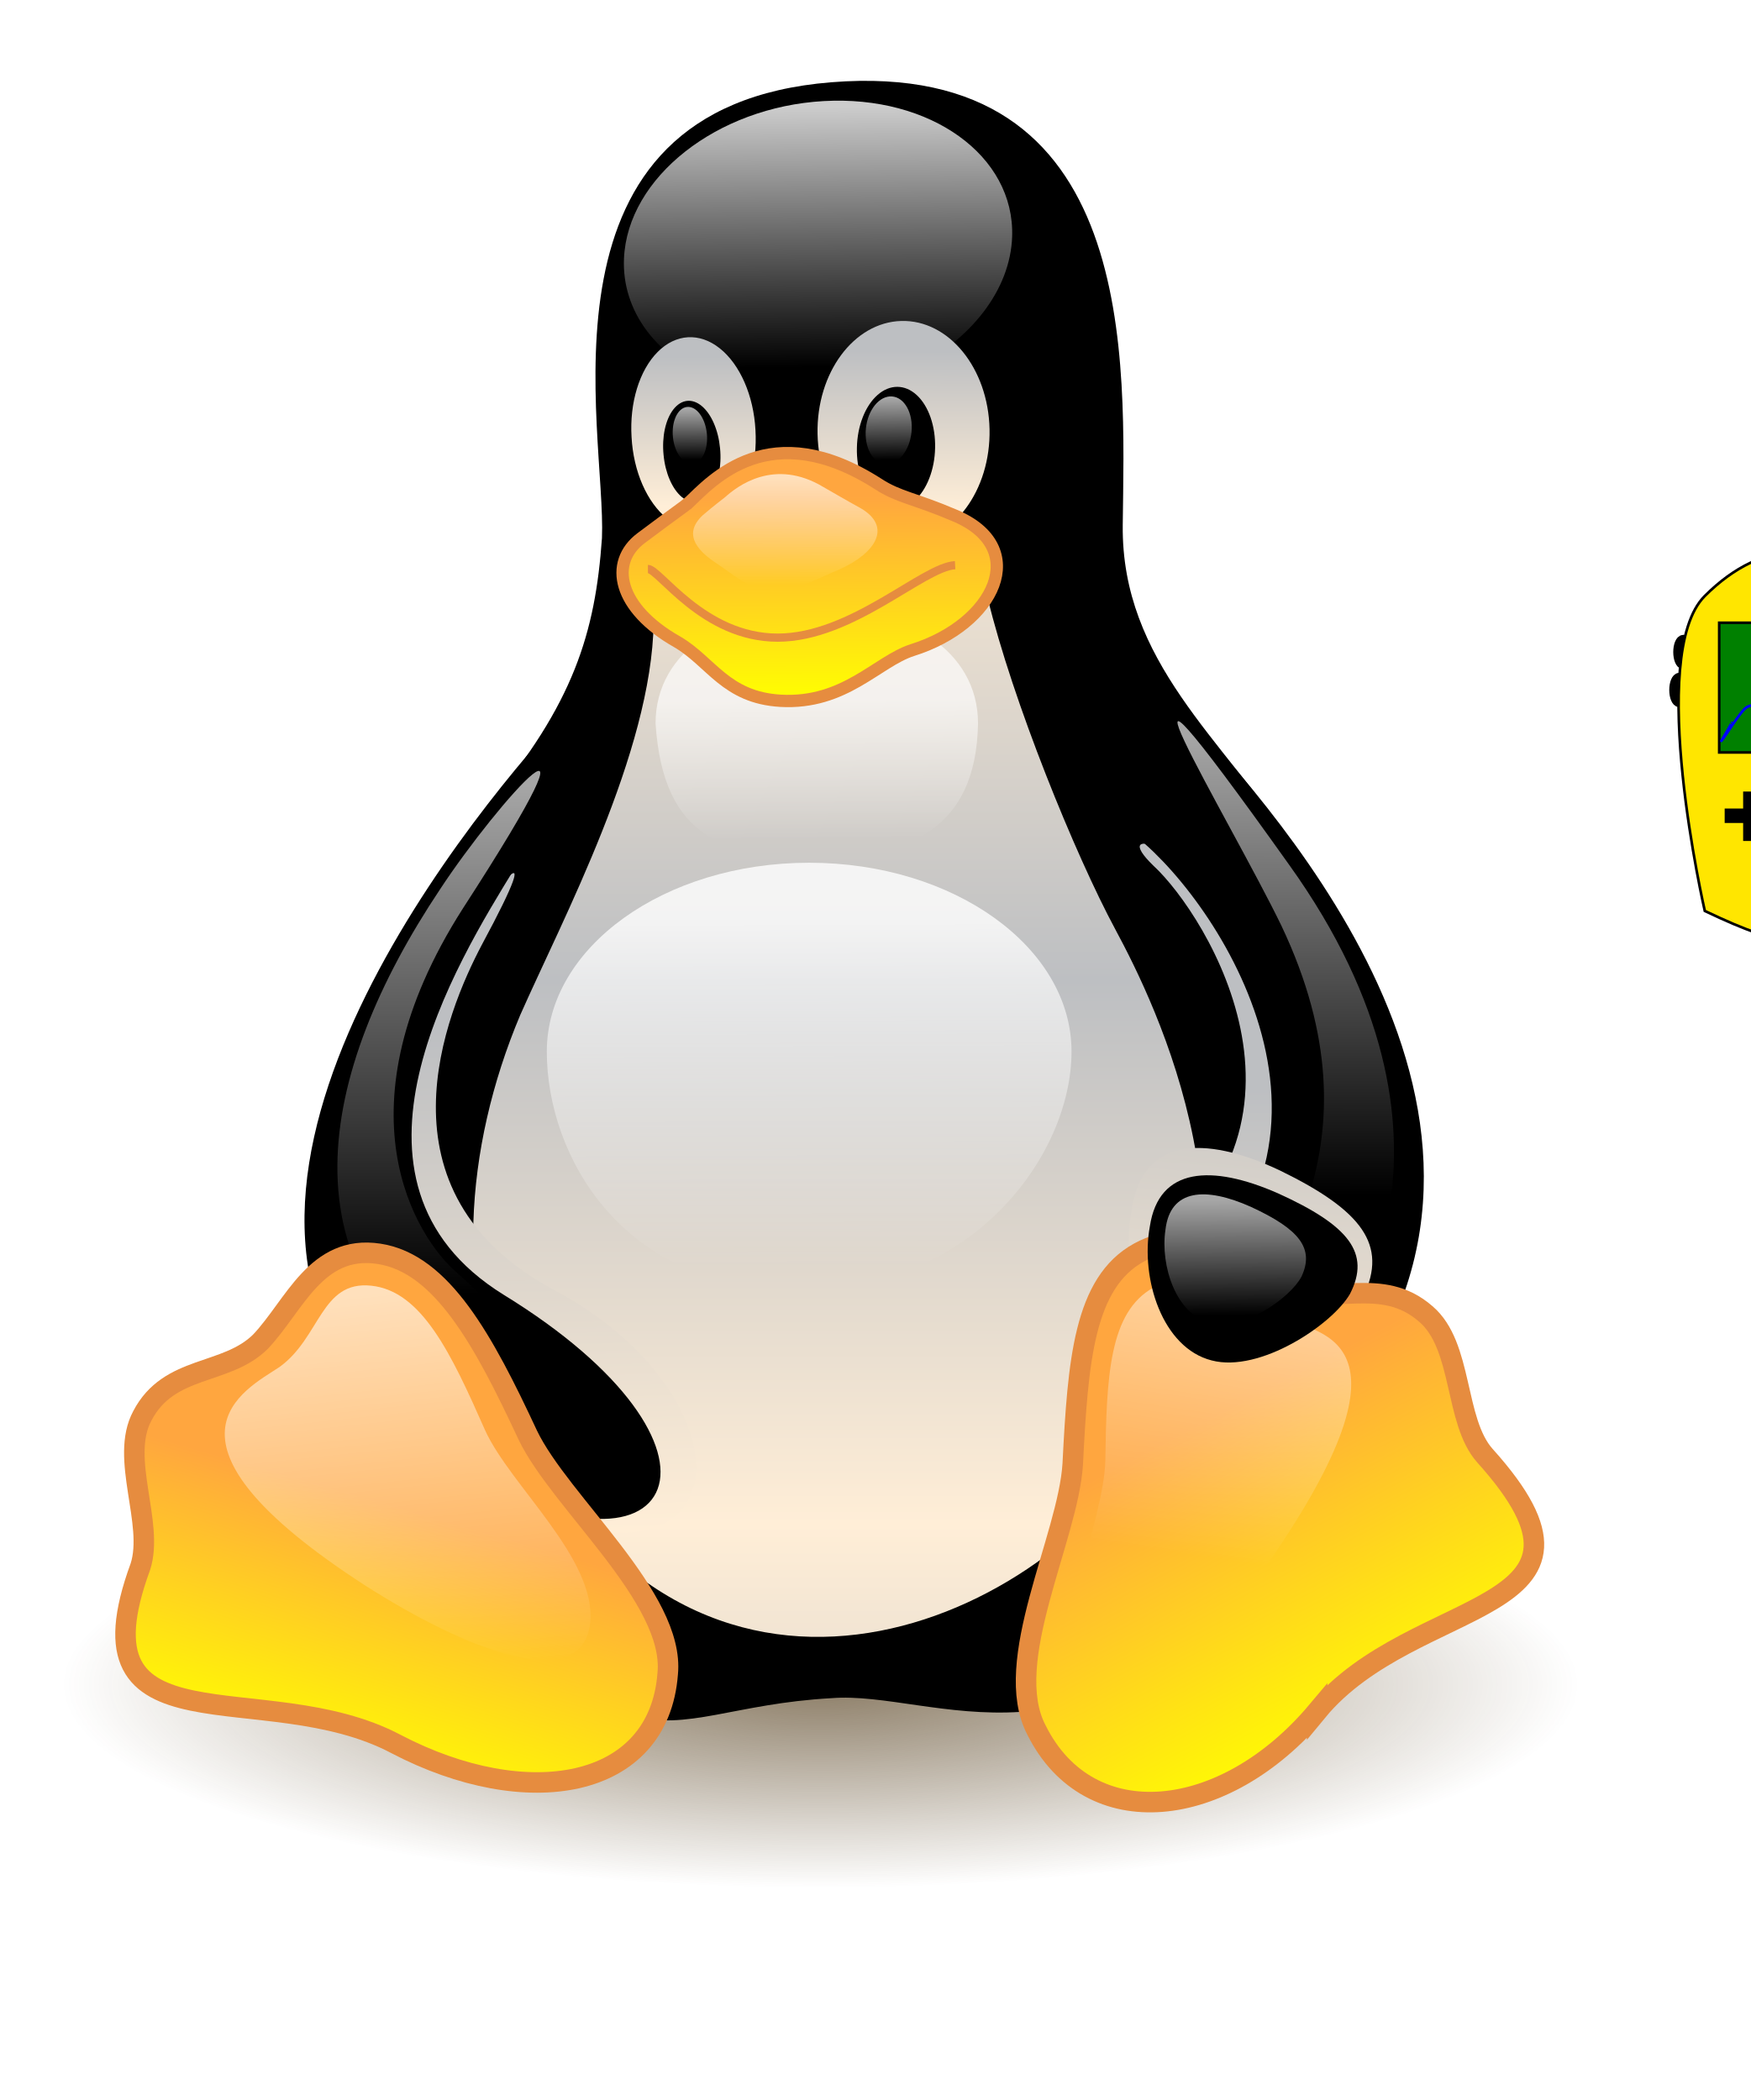
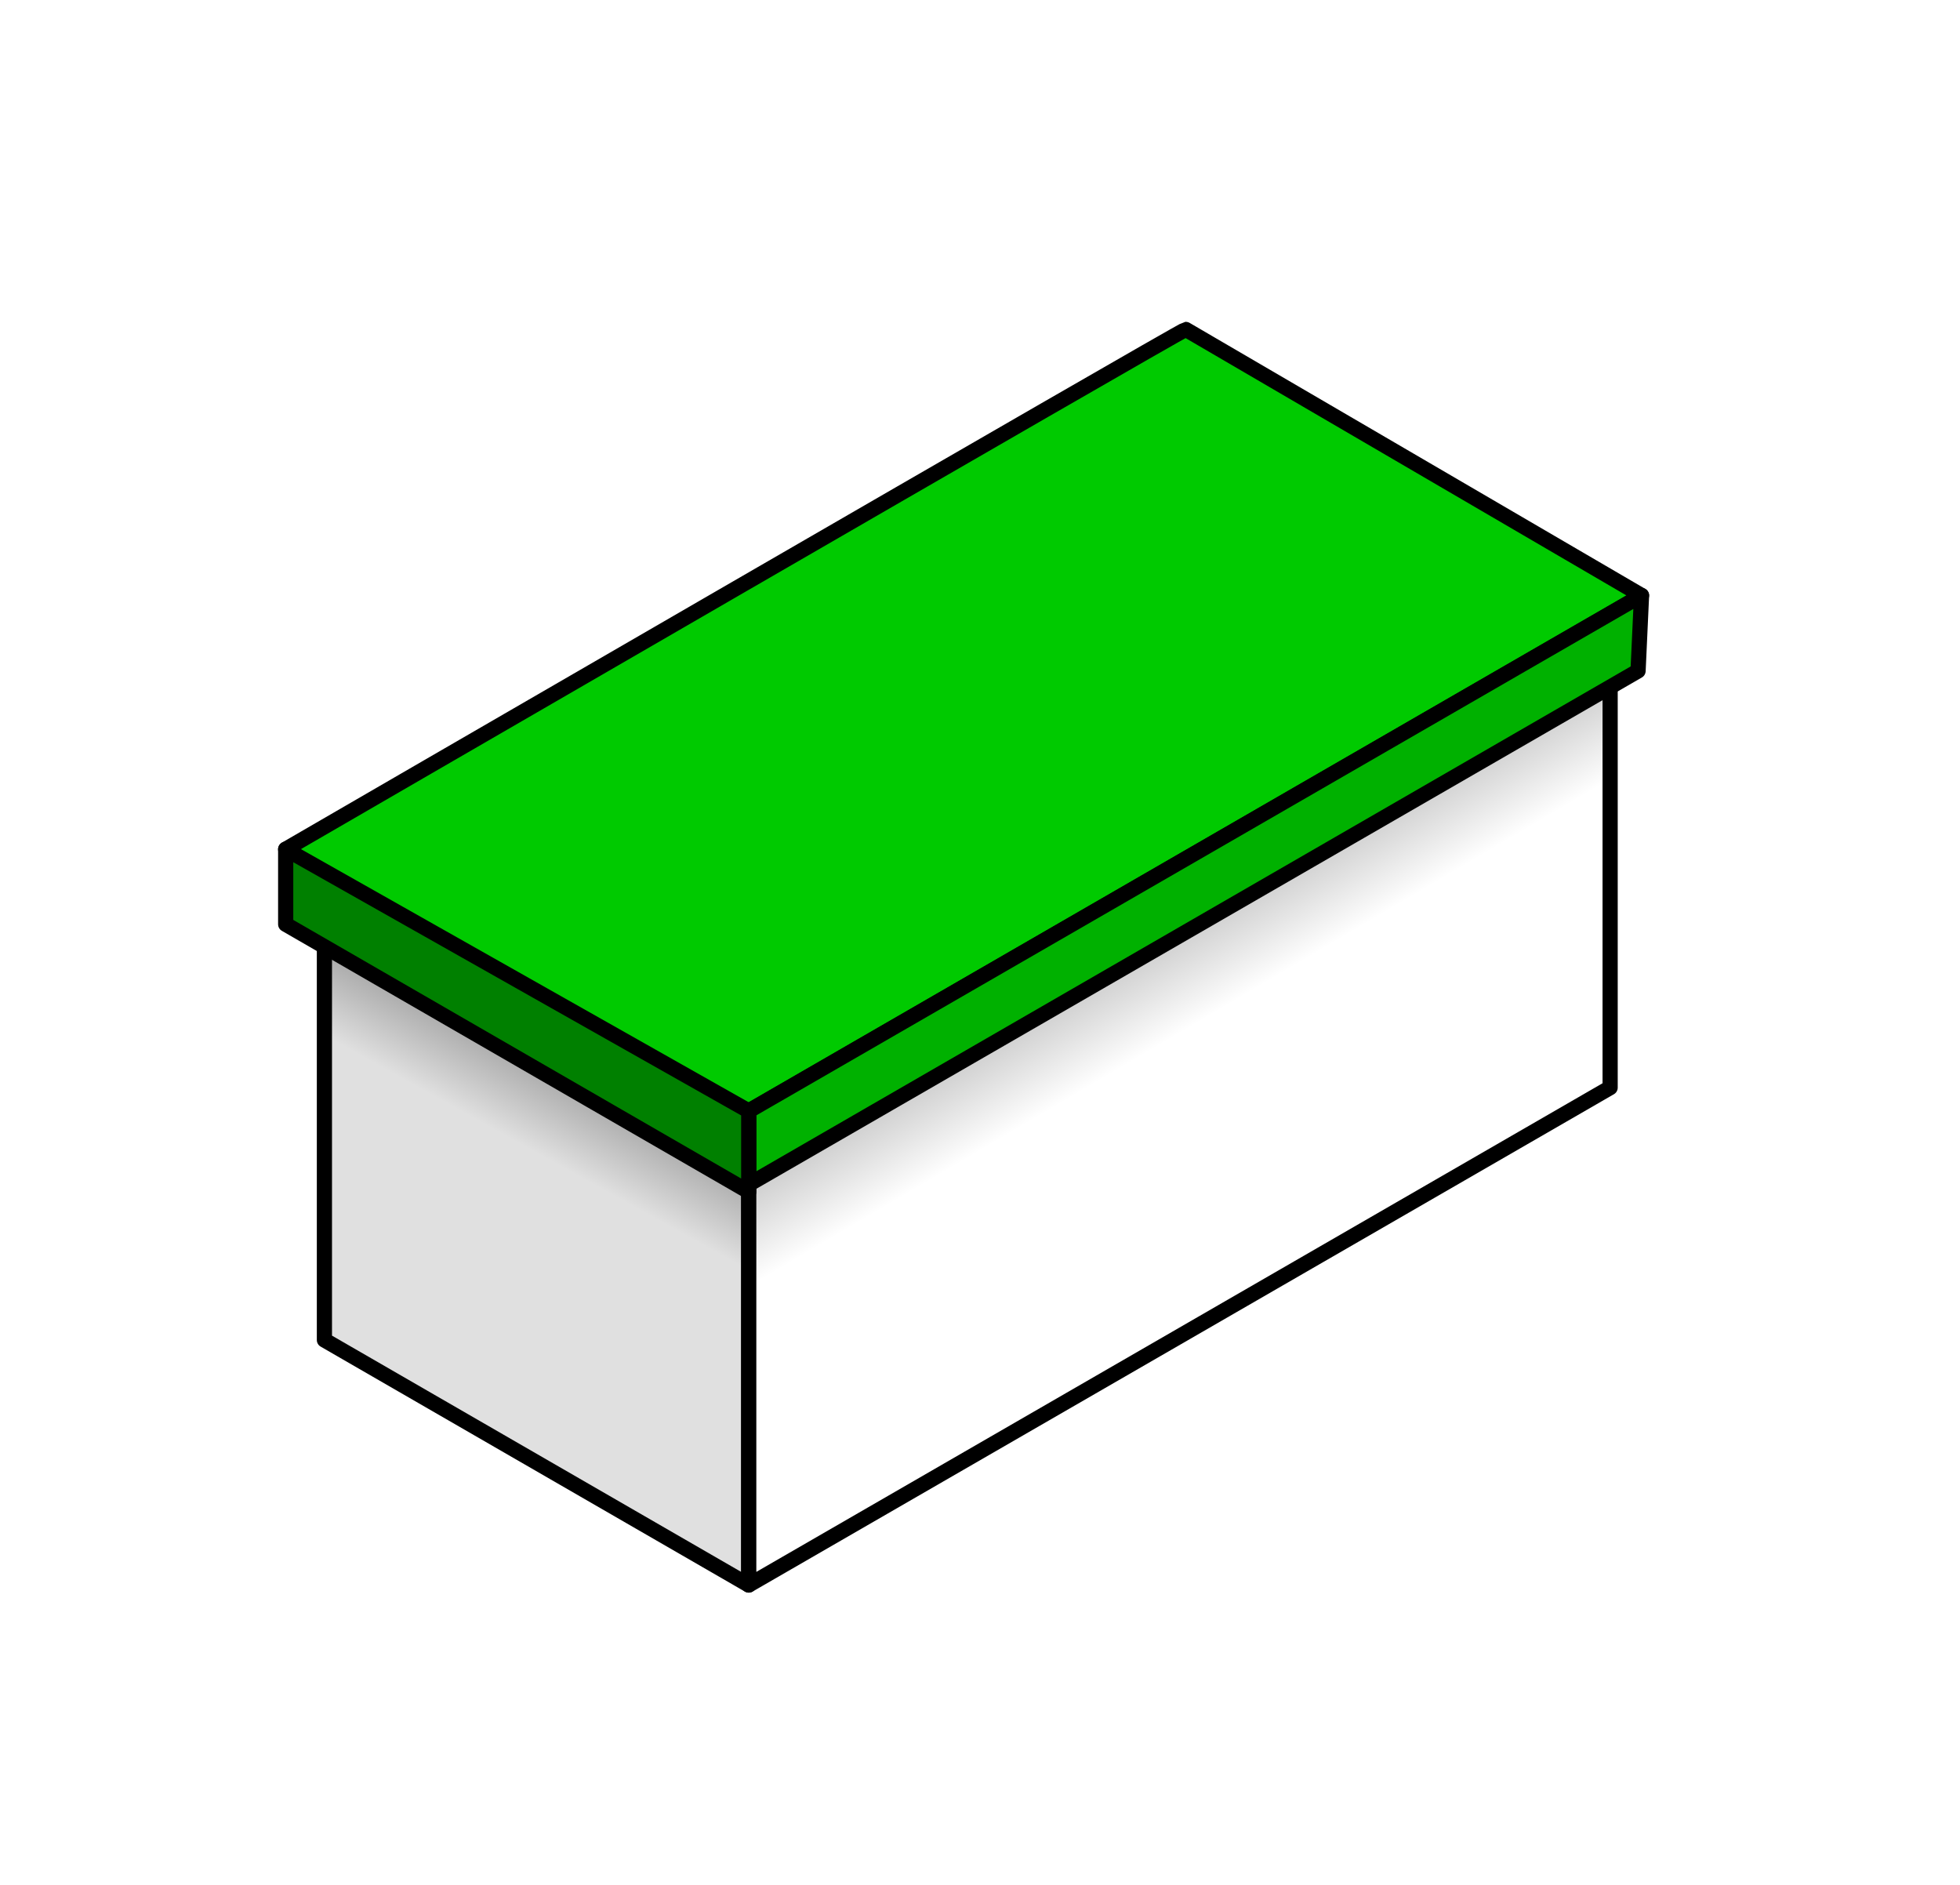
- <svg xmlns="http://www.w3.org/2000/svg" xmlns:xlink="http://www.w3.org/1999/xlink" width="500pt" height="600pt" id="svg2" version="1.1">
+ <svg xmlns="http://www.w3.org/2000/svg" xmlns:xlink="http://www.w3.org/1999/xlink" width="516.5" height="496.5" id="svg2" version="1.1">
  <defs id="defs4">
-     <linearGradient id="linearGradient172">
-       <stop style="stop-color:#3f2600;stop-opacity:0.6;" offset="0" id="stop173" />
-       <stop style="stop-color:#3f2600;stop-opacity:0;" offset="1" id="stop174" />
+     <linearGradient id="linearGradient3744">
+       <stop id="stop3746" offset="0" style="stop-color:#000000;stop-opacity:1;" />
+       <stop id="stop3748" offset="1" style="stop-color:#e0e0e0;stop-opacity:1" />
    </linearGradient>
-     <linearGradient id="linearGradient167">
-       <stop style="stop-color:#ffffff;stop-opacity:0.65;" offset="0" id="stop168" />
-       <stop style="stop-color:#ffffff;stop-opacity:0;" offset="1" id="stop169" />
+     <linearGradient id="linearGradient3680">
+       <stop style="stop-color:#000000;stop-opacity:1;" offset="0" id="stop3682" />
+       <stop style="stop-color:#ffffff;stop-opacity:1;" offset="1" id="stop3684" />
    </linearGradient>
-     <linearGradient id="linearGradient162">
-       <stop style="stop-color:#ffa63f;stop-opacity:1;" offset="0" id="stop163" />
-       <stop style="stop-color:#ffff00;stop-opacity:1;" offset="1" id="stop164" />
-     </linearGradient>
-     <linearGradient id="linearGradient153">
-       <stop style="stop-color:#ffeed7;stop-opacity:1;" offset="0" id="stop154" />
-       <stop style="stop-color:#bdbfc2;stop-opacity:1;" offset="1" id="stop155" />
-     </linearGradient>
-     <linearGradient id="linearGradient138">
-       <stop style="stop-color:#ffffff;stop-opacity:0.8;" offset="0" id="stop139" />
-       <stop style="stop-color:#ffffff;stop-opacity:0;" offset="1" id="stop140" />
-     </linearGradient>
-     <linearGradient xlink:href="#linearGradient138" id="linearGradient141" x1="0.474" y1="0.02" x2="0.418" y2="0.901" gradientUnits="objectBoundingBox" />
-     <linearGradient xlink:href="#linearGradient167" id="linearGradient142" x1="0.559" y1="0.031" x2="0.554" y2="0.945" gradientUnits="objectBoundingBox" />
-     <linearGradient xlink:href="#linearGradient167" id="linearGradient143" x1="0.466" y1="0.029" x2="0.414" y2="0.934" gradientUnits="objectBoundingBox" />
-     <linearGradient xlink:href="#linearGradient167" id="linearGradient144" x1="0.703" y1="0.059" x2="0.646" y2="0.941" gradientUnits="objectBoundingBox" />
-     <linearGradient xlink:href="#linearGradient167" id="linearGradient145" x1="0.467" y1="-0.036" x2="0.867" y2="0.759" gradientUnits="objectBoundingBox" />
-     <linearGradient xlink:href="#linearGradient167" id="linearGradient146" x1="0.572" y1="0.023" x2="0.571" y2="0.719" gradientUnits="objectBoundingBox" />
-     <linearGradient xlink:href="#linearGradient167" id="linearGradient147" x1="0.5" y1="0.023" x2="0.5" y2="0.812" gradientUnits="objectBoundingBox" />
-     <linearGradient xlink:href="#linearGradient167" id="linearGradient148" x1="0.508" y1="0.374" x2="0.516" y2="0.928" gradientUnits="objectBoundingBox" />
-     <linearGradient xlink:href="#linearGradient138" id="linearGradient149" x1="0.5" y1="0.132" x2="0.504" y2="0.946" gradientUnits="objectBoundingBox" />
-     <linearGradient xlink:href="#linearGradient167" id="linearGradient150" x1="-0.305" y1="0.099" x2="0.156" y2="0.942" gradientUnits="objectBoundingBox" gradientTransform="matrix(-0.928523,0.283938,0.435332,0.943857,-1.91327e-7,5.49908e-8)" />
-     <linearGradient xlink:href="#linearGradient167" id="linearGradient151" x1="0.434" y1="0.022" x2="0.487" y2="1.026" gradientUnits="objectBoundingBox" />
-     <linearGradient xlink:href="#linearGradient153" id="linearGradient152" x1="0.5" y1="0.898" x2="0.5" y2="0.406" gradientUnits="objectBoundingBox" spreadMethod="reflect" />
-     <linearGradient xlink:href="#linearGradient153" id="linearGradient156" x1="0.436" y1="0.989" x2="0.454" y2="0.231" gradientUnits="objectBoundingBox" />
-     <linearGradient xlink:href="#linearGradient153" id="linearGradient157" x1="0.492" y1="1.153" x2="0.495" y2="0.413" gradientUnits="objectBoundingBox" />
-     <linearGradient xlink:href="#linearGradient153" id="linearGradient158" x1="0.517" y1="0.854" x2="0.498" y2="0.136" gradientUnits="objectBoundingBox" />
-     <linearGradient xlink:href="#linearGradient153" id="linearGradient159" x1="0.462" y1="0.879" x2="0.492" y2="0.096" gradientUnits="objectBoundingBox" />
-     <linearGradient xlink:href="#linearGradient162" id="linearGradient161" x1="0.501" y1="0.349" x2="0.412" y2="0.986" gradientUnits="objectBoundingBox" />
-     <linearGradient xlink:href="#linearGradient162" id="linearGradient165" x1="0.604" y1="0.51" x2="0.464" y2="0.984" gradientUnits="objectBoundingBox" />
-     <linearGradient xlink:href="#linearGradient162" id="linearGradient166" x1="0.5" y1="0.192" x2="0.508" y2="0.97" gradientUnits="objectBoundingBox" />
-     <radialGradient xlink:href="#linearGradient172" id="radialGradient171" cx="0.5" cy="0.5" fx="0.5" fy="0.5" r="0.5" gradientUnits="objectBoundingBox" />
-     <radialGradient xlink:href="#linearGradient172" id="radialGradient176" />
-     <linearGradient xlink:href="#linearGradient153" id="linearGradient178" x1="0.94" y1="1.293" x2="0.195" y2="-0.675" gradientUnits="objectBoundingBox" />
-     <radialGradient xlink:href="#linearGradient172" id="radialGradient1399" gradientTransform="scale(1.045233,0.956725)" cx="446.778" cy="1219.412" fx="446.778" fy="1219.412" r="195.072" gradientUnits="userSpaceOnUse" />
-     <linearGradient xlink:href="#linearGradient153" id="linearGradient1401" gradientUnits="userSpaceOnUse" x1="400.578" y1="369.53" x2="400.844" y2="304.079" gradientTransform="scale(0.575262,1.738339)" />
-     <linearGradient xlink:href="#linearGradient138" id="linearGradient1403" gradientUnits="userSpaceOnUse" x1="303.018" y1="237.932" x2="297.086" y2="330.096" gradientTransform="scale(1.116071,0.896001)" />
-     <linearGradient xlink:href="#linearGradient153" id="linearGradient1405" gradientUnits="userSpaceOnUse" gradientTransform="scale(0.816497,1.224744)" x1="378.938" y1="278.602" x2="380.273" y2="243.916" />
-     <linearGradient xlink:href="#linearGradient153" id="linearGradient1407" gradientUnits="userSpaceOnUse" x1="381.387" y1="277.495" x2="380.552" y2="245.683" gradientTransform="scale(0.816497,1.224744)" />
-     <linearGradient xlink:href="#linearGradient167" id="linearGradient1409" gradientUnits="userSpaceOnUse" gradientTransform="scale(0.816497,1.224744)" x1="379.096" y1="240.927" x2="376.796" y2="281.016" />
-     <linearGradient xlink:href="#linearGradient167" id="linearGradient1411" gradientUnits="userSpaceOnUse" x1="389.635" y1="242.282" x2="387.069" y2="281.325" gradientTransform="scale(0.816497,1.224744)" />
-     <linearGradient xlink:href="#linearGradient153" id="linearGradient1413" gradientUnits="userSpaceOnUse" spreadMethod="reflect" x1="437.579" y1="528.872" x2="437.579" y2="394.104" gradientTransform="scale(0.812855,1.230232)" />
-     <linearGradient xlink:href="#linearGradient153" id="linearGradient1415" gradientUnits="userSpaceOnUse" x1="375.173" y1="419.785" x2="377.485" y2="324.038" gradientTransform="scale(0.649784,1.538974)" />
-     <linearGradient xlink:href="#linearGradient138" id="linearGradient1417" gradientUnits="userSpaceOnUse" x1="320.751" y1="498.178" x2="321.322" y2="614.504" gradientTransform="scale(1.074798,0.930408)" />
-     <linearGradient xlink:href="#linearGradient167" id="linearGradient1419" gradientUnits="userSpaceOnUse" x1="322.483" y1="435.268" x2="323.251" y2="488.483" gradientTransform="scale(1.077001,0.928504)" />
-     <linearGradient xlink:href="#linearGradient167" id="linearGradient1421" gradientUnits="userSpaceOnUse" x1="411.221" y1="242.944" x2="411.221" y2="331.449" gradientTransform="scale(0.571707,1.749147)" />
-     <linearGradient xlink:href="#linearGradient167" id="linearGradient1423" gradientUnits="userSpaceOnUse" x1="867.345" y1="234.739" x2="867.335" y2="314.839" gradientTransform="scale(0.572667,1.746214)" />
-     <linearGradient xlink:href="#linearGradient162" id="linearGradient1425" gradientUnits="userSpaceOnUse" x1="236.254" y1="657.111" x2="212.51" y2="737.412" gradientTransform="scale(1.011514,0.988617)" />
-     <linearGradient xlink:href="#linearGradient153" id="linearGradient1427" gradientUnits="userSpaceOnUse" x1="381.566" y1="655.731" x2="279.643" y2="386.666" gradientTransform="scale(1.065499,0.938527)" />
-     <linearGradient xlink:href="#linearGradient162" id="linearGradient1429" gradientUnits="userSpaceOnUse" x1="218.117" y1="630.305" x2="203.127" y2="737.854" gradientTransform="scale(1.009851,0.990245)" />
-     <linearGradient xlink:href="#linearGradient167" id="linearGradient1431" gradientUnits="userSpaceOnUse" gradientTransform="scale(1.007724,0.992335)" x1="117.89" y1="587.236" x2="182.245" y2="704.731" />
-     <linearGradient xlink:href="#linearGradient167" id="linearGradient1433" gradientUnits="userSpaceOnUse" x1="223.101" y1="570.418" x2="230.535" y2="710.977" gradientTransform="scale(0.999504,1.000496)" />
-     <linearGradient xlink:href="#linearGradient167" id="linearGradient1435" gradientUnits="userSpaceOnUse" x1="316.94" y1="474.018" x2="371.609" y2="582.635" gradientTransform="scale(1.065499,0.938527)" />
-     <linearGradient xlink:href="#linearGradient162" id="linearGradient1437" gradientUnits="userSpaceOnUse" x1="284.687" y1="410.463" x2="285.459" y2="485.699" gradientTransform="scale(1.218684,0.820557)" />
-     <linearGradient xlink:href="#linearGradient167" id="linearGradient1439" gradientUnits="userSpaceOnUse" x1="288.824" y1="398.854" x2="288.376" y2="482.559" gradientTransform="scale(1.221941,0.81837)" />
-     <linearGradient xlink:href="#linearGradient167" id="linearGradient2904" gradientUnits="userSpaceOnUse" gradientTransform="matrix(0.7672384,0,0,0.4874752,81.6136,-12.43538)" x1="288.824" y1="398.854" x2="288.376" y2="482.559" />
-     <linearGradient xlink:href="#linearGradient162" id="linearGradient2908" gradientUnits="userSpaceOnUse" gradientTransform="matrix(1.523355,0,0,1.025696,-125.2984,-231.7577)" x1="284.687" y1="410.463" x2="285.459" y2="485.699" />
-     <linearGradient xlink:href="#linearGradient167" id="linearGradient2911" gradientUnits="userSpaceOnUse" gradientTransform="matrix(0.3742363,0.1592527,-0.1209348,0.3223549,413.7696,254.0383)" x1="316.94" y1="474.018" x2="371.609" y2="582.635" />
-     <linearGradient xlink:href="#linearGradient167" id="linearGradient2915" gradientUnits="userSpaceOnUse" gradientTransform="matrix(1.003812,-0.05226007,-0.01740863,1.046269,-66.5614,-92.71798)" x1="223.101" y1="570.418" x2="230.535" y2="710.977" />
-     <linearGradient xlink:href="#linearGradient167" id="linearGradient2918" gradientUnits="userSpaceOnUse" gradientTransform="matrix(-0.9523959,0.3464001,0.4208255,0.9487298,403.5756,-128.5947)" x1="117.89" y1="587.236" x2="182.245" y2="704.731" />
-     <linearGradient xlink:href="#linearGradient162" id="linearGradient2921" gradientUnits="userSpaceOnUse" gradientTransform="matrix(-1.180011,0.4273134,0.4706466,1.153418,417.5906,-278.0737)" x1="218.117" y1="630.305" x2="203.127" y2="737.854" />
-     <linearGradient xlink:href="#linearGradient153" id="linearGradient2924" gradientUnits="userSpaceOnUse" gradientTransform="matrix(0.6373879,0.286176,-0.2248927,0.5792711,389.8156,76.21132)" x1="381.566" y1="655.731" x2="279.643" y2="386.666" />
-     <linearGradient xlink:href="#linearGradient162" id="linearGradient2927" gradientUnits="userSpaceOnUse" gradientTransform="matrix(1.264393,0,0,1.235771,-125.2984,-231.7577)" x1="236.254" y1="657.111" x2="212.51" y2="737.412" />
-     <linearGradient xlink:href="#linearGradient167" id="linearGradient2930" gradientUnits="userSpaceOnUse" gradientTransform="matrix(0.7158338,0,0,2.182768,-125.2984,-231.7577)" x1="867.345" y1="234.739" x2="867.335" y2="314.839" />
-     <linearGradient xlink:href="#linearGradient167" id="linearGradient2933" gradientUnits="userSpaceOnUse" gradientTransform="matrix(0.7146337,0,0,2.186434,-125.2984,-231.7577)" x1="411.221" y1="242.944" x2="411.221" y2="331.449" />
-     <linearGradient xlink:href="#linearGradient167" id="linearGradient2936" gradientUnits="userSpaceOnUse" gradientTransform="matrix(1.278185,0,0,0.9907881,-100.1294,-164.3307)" x1="322.483" y1="435.268" x2="323.251" y2="488.483" />
-     <linearGradient xlink:href="#linearGradient138" id="linearGradient2939" gradientUnits="userSpaceOnUse" gradientTransform="matrix(1.399484,0,0,1.139982,-140.7104,-217.8097)" x1="320.751" y1="498.178" x2="321.322" y2="614.504" />
-     <linearGradient xlink:href="#linearGradient153" id="linearGradient2943" gradientUnits="userSpaceOnUse" gradientTransform="matrix(0.9027839,-0.07217411,0.1573001,2.00396,-202.3394,-230.1907)" x1="375.173" y1="419.785" x2="377.485" y2="324.038" />
-     <linearGradient xlink:href="#linearGradient153" id="linearGradient2946" gradientUnits="userSpaceOnUse" gradientTransform="matrix(1.016069,0,0,1.53779,-125.2984,-232.4827)" spreadMethod="reflect" x1="437.579" y1="528.872" x2="437.579" y2="394.104" />
-     <linearGradient xlink:href="#linearGradient167" id="linearGradient2949" gradientUnits="userSpaceOnUse" gradientTransform="matrix(0.2914159,-0.03333031,0.05061034,0.4881144,138.5816,50.73832)" x1="389.635" y1="242.282" x2="387.069" y2="281.325" />
-     <linearGradient xlink:href="#linearGradient167" id="linearGradient2952" gradientUnits="userSpaceOnUse" gradientTransform="matrix(-0.3921823,-0.02976458,-0.05731006,0.5824956,502.7436,22.75972)" x1="379.096" y1="240.927" x2="376.796" y2="281.016" />
-     <linearGradient xlink:href="#linearGradient153" id="linearGradient2957" gradientUnits="userSpaceOnUse" gradientTransform="matrix(-1.478529,0.04042534,0.03886407,1.902432,896.7076,-349.0297)" x1="381.387" y1="277.495" x2="380.552" y2="245.683" />
-     <linearGradient xlink:href="#linearGradient153" id="linearGradient2960" gradientUnits="userSpaceOnUse" gradientTransform="matrix(1.065079,-0.06167214,0.0944585,1.644305,-165.9954,-241.8697)" x1="378.938" y1="278.602" x2="380.273" y2="243.916" />
-     <linearGradient xlink:href="#linearGradient138" id="linearGradient2963" gradientUnits="userSpaceOnUse" gradientTransform="matrix(1.413236,-0.0796503,-0.04119768,1.071384,-108.6094,-190.0137)" x1="303.018" y1="237.932" x2="297.086" y2="330.096" />
-     <linearGradient xlink:href="#linearGradient153" id="linearGradient2967" gradientUnits="userSpaceOnUse" gradientTransform="matrix(-0.9649387,-0.01291555,-0.03671998,2.556923,862.8276,-357.2697)" x1="400.578" y1="369.53" x2="400.844" y2="304.079" />
-     <radialGradient xlink:href="#linearGradient172" id="radialGradient2971" gradientUnits="userSpaceOnUse" gradientTransform="matrix(1.481827,0,0,0.3967969,-349.5468,157.9413)" cx="446.778" cy="1219.412" fx="446.778" fy="1219.412" r="195.072" />
+     <linearGradient xlink:href="#linearGradient3680" id="linearGradient3686" x1="419.371" y1="230.072" x2="479.629" y2="332.373" gradientUnits="userSpaceOnUse" />
+     <linearGradient xlink:href="#linearGradient3744" id="linearGradient3696" x1="343.463" y1="313.296" x2="303.546" y2="385.421" gradientUnits="userSpaceOnUse" />
  </defs>
-   <path style="fill:url(#radialGradient2971);stroke:none" id="path175" d="m 601.563,641.8 a 289.063,77.404 0 1 1 -578.125,0 289.063,77.404 0 1 1 578.125,0 z" />
-   <path style="fill:#000000;stroke:none" d="m 154.235,558.542 c -27.985,-40.279 -33.443,-171.23 31.859,-251.787 32.358,-38.648 40.612,-65.581 43.164,-101.741 1.736,-41.224 -29.156,-164.303 87.354,-173.68 118.007,-9.415 111.67,107.075 110.991,168.719 -0.564,52.05 38.218,81.551 64.745,122.119 49.099,74.537 44.946,202.875 -9.249,272.34 -68.646,86.96 -127.441,49.248 -166.488,52.413 -73.116,4.003 -75.534,42.989 -162.376,-88.381 z" id="path106" />
-   <path style="fill:url(#linearGradient2967);stroke:none" d="m 439.286,329.788 c 20.266,18.655 73.01,102.624 -10.393,154.865 -29.401,18.192 26.214,87.879 52.918,54.124 47.125,-60.597 17.072,-157.101 -11.197,-191.68 -19.197,-24.512 -48.551,-34.01 -31.328,-17.308 z" id="path113" />
-   <path style="fill:#000000;stroke:#000000;stroke-width:1.563" d="m 433.554,318.337 c 33.408,26.996 94.238,122.038 5.516,183.772 -29.139,19.248 25.823,79.94 56.684,48.895 107.301,-107.911 -2.8,-231.996 -40.701,-274.654 -33.873,-37.098 -63.878,8.765 -21.499,41.987 z" id="path111" />
-   <path style="fill:url(#linearGradient2963);stroke:none" id="path114" d="m 385.479,90.16 a 55.502,74.466 79.822 1 1 -147.831,8.332 55.502,74.466 79.822 0 1 147.831,-8.332 z" />
-   <path style="fill:url(#linearGradient2960);stroke:none" id="path115" d="m 287.72,163.774 a 36.486,23.634 86.731 1 1 -47.188,2.732 36.486,23.634 86.731 1 1 47.188,-2.732 z" />
-   <path style="fill:url(#linearGradient2957);stroke:none" id="path116" d="m 311.37,165.315 a 42.154,32.763 89.434 1 0 65.506,-1.791 42.154,32.763 89.434 1 0 -65.506,1.791 z" />
-   <path style="fill:#000000;stroke:none" id="path117" d="m 326.357,170.577 a 14.885,23.142 2.003 1 0 29.779,0.064 14.885,23.142 2.003 1 0 -29.779,-0.064 z" />
-   <path style="fill:#000000;stroke:none" id="path118" d="m 274.231,170.711 a 19.244,10.826 85.064 1 1 -21.502,2.615 19.244,10.826 85.064 1 1 21.502,-2.615 z" />
-   <path style="fill:url(#linearGradient2952);stroke:none" id="path121" d="m 329.779,163.27 a 8.709,12.969 6.67 1 0 17.376,1.319 8.709,12.969 6.67 1 0 -17.376,-1.319 z" />
-   <path style="fill:url(#linearGradient2949);stroke:none" id="path122" d="m 269.206,165.104 a 10.871,6.497 84.417 1 1 -12.911,1.477 10.871,6.497 84.417 1 1 12.911,-1.477 z" />
-   <path style="fill:url(#linearGradient2946);stroke:none" d="m 198.079,386.799 c 16.045,-36.379 50.142,-100.282 50.869,-149.697 0,-39.303 117.724,-48.689 127.171,-9.447 9.447,39.241 33.426,98.104 48.688,126.445 15.26,28.34 59.761,118.369 12.355,196.933 -42.696,69.555 -172.156,124.582 -241.262,-9.446 -23.254,-46.509 -19.106,-104.144 2.18,-154.786 z" id="path128" />
-   <path style="fill:url(#linearGradient2943);stroke:none" d="m 183.572,359.802 c -13.71,25.949 -42.238,94.193 27.293,131.531 74.848,39.641 74.489,121.226 -15.351,82.408 -82.133,-35.087 -45.822,-176.869 -22.851,-210.792 15.062,-23.76 37.651,-52.842 10.91,-3.147 z" id="path112" />
-   <path style="fill:#000000;stroke:#000000;stroke-width:1.562" d="m 195.343,330.392 c -21.831,35.635 -74.221,119.766 -4.11,163.404 94.461,57.944 67.716,115.889 -18.499,63.718 -121.386,-72.83 -14.781,-219.52 33.914,-275.423 55.555,-62.75 10.693,11.359 -11.305,48.301 z" id="path109" />
-   <path style="font-size:12px;fill:url(#linearGradient2939);stroke:none" d="m 408.096,400.607 c 0,39.713 -38.115,91.301 -103.553,90.838 -67.485,0.557 -96.288,-51.125 -96.288,-90.838 0,-39.713 44.765,-71.943 99.921,-71.943 55.155,0 99.92,32.23 99.92,71.943 z" id="path125" />
-   <path style="font-size:12px;fill:url(#linearGradient2936);stroke:none" d="m 372.486,275.618 c -0.726,41.159 -27.51,50.869 -61.405,50.869 -33.896,0 -58.5,-6.076 -61.406,-50.869 0,-28.079 27.51,-44.329 61.406,-44.329 33.895,0 61.405,16.249 61.405,44.329 z" id="path127" />
-   <path style="fill:url(#linearGradient2933);stroke:none" d="m 167.558,338.836 c 22.145,-33.745 68.769,-85.455 8.721,7.266 -48.689,76.304 -18.004,125.341 -2.18,138.799 45.659,40.703 43.708,67.936 7.994,46.508 -77.031,-45.782 -61.044,-122.81 -14.535,-192.572 z" id="path129" />
-   <path style="fill:url(#linearGradient2930);stroke:none" d="m 488.029,352.642 c -19.149,-39.626 -80.168,-139.877 2.908,-23.254 75.576,105.371 22.527,178.766 13.08,186.034 -9.446,7.266 -41.421,21.8 -31.974,-3.634 9.446,-25.434 56.542,-73.716 15.986,-159.146 z" id="path131" />
-   <path style="fill:url(#linearGradient2927);stroke:#e68c3f;stroke-width:7.812" d="m 150.845,664.394 c -50.553,-26.77 -124.065,5.155 -97.377,-67.582 5.345,-16.547 -7.969,-41.26 0.726,-57.407 10.174,-19.622 31.975,-15.261 45.056,-28.343 12.898,-13.614 21.074,-37.061 45.055,-33.428 23.98,3.634 39.931,33.076 56.68,69.036 12.354,25.797 56.176,62.08 53.312,90.948 -3.37,44.375 -53.784,52.737 -103.453,26.776 z" id="path132" />
-   <path style="font-size:12px;fill:url(#linearGradient2924);stroke:none" d="m 519.318,493.685 c -7.767,14.565 -39.785,37.676 -61.123,31.652 -21.773,-5.908 -31.578,-38.865 -27.315,-63.807 3.958,-28.089 27.314,-29.485 56.603,-15.63 31.489,15.337 41.011,28.481 31.835,47.784 z" id="path177" />
-   <path style="fill:url(#linearGradient2921);stroke:#e68c3f;stroke-width:7.812" d="m 501.645,651.914 c 37.079,-44.964 119.39,-35.741 63.879,-97.393 -11.745,-13.217 -8.239,-41.872 -22.507,-53.975 -16.971,-14.841 -35.693,-2.67 -52.895,-10.431 -17.233,-8.32 -35.245,-24.494 -56.281,-12.989 -21.035,11.504 -23.298,41.431 -25.282,80.609 -1.739,28.221 -27.455,75.411 -13.802,101.341 20.023,40.209 71.535,34.885 106.888,-7.163 z" id="path133" />
-   <path style="fill:url(#linearGradient2918);stroke:none" d="m 485.519,591.809 c 57.394,-84.721 14.618,-84.104 0.29,-90.512 -14.37,-6.866 -29.611,-20.172 -46.51,-10.798 -16.898,9.374 -17.865,33.9 -18.328,66.01 -0.588,23.128 -19.951,61.57 -8.305,83.034 13.969,25.019 47.871,-11.319 72.854,-47.735 z" id="path134" />
-   <path style="fill:url(#linearGradient2915);stroke:none" d="m 139.097,604.009 c -85.903,-55.609 -45.719,-74.489 -32.678,-83.224 15.638,-11.202 15.76,-33.034 34.977,-30.997 19.216,2.037 30.403,25.695 43.359,55.078 9.566,21.065 42.394,48.905 40.047,73.212 -3.099,28.487 -48.493,9.711 -85.706,-14.069 z" id="path135" />
-   <path style="font-size:12px;fill:#000000;stroke:none" d="m 514.164,492.894 c -6.694,11.673 -34.29,30.196 -52.681,25.368 -18.766,-4.735 -27.217,-31.149 -23.542,-51.139 3.412,-22.512 23.541,-23.631 48.785,-12.526 27.14,12.292 35.347,22.827 27.438,38.297 z" id="path136" />
-   <path style="font-size:12px;fill:url(#linearGradient2911);stroke:none" d="m 495.674,486.356 c -4.265,8.105 -22.452,20.966 -34.923,17.614 -12.721,-3.288 -18.944,-21.628 -16.879,-35.508 1.836,-15.631 15.355,-16.408 32.564,-8.698 18.508,8.535 24.244,15.849 19.239,26.591 z" id="path137" />
-   <path style="fill:url(#linearGradient2908);stroke:#e68c3f;stroke-width:4.688" d="m 262.144,191.654 c 8.934,-8.463 31.014,-33.833 72.451,-7.194 7.702,5.013 13.953,5.471 28.776,11.819 29.657,12.186 15.477,41.574 -15.93,51.385 -13.447,4.361 -25.67,20.695 -50.161,19.299 -20.918,-1.221 -26.399,-14.842 -39.248,-22.383 -22.836,-12.889 -26.206,-30.317 -13.875,-39.566 12.332,-9.249 17.156,-12.574 17.986,-13.36 z" id="path119" />
-   <path style="fill:none;stroke:#e68c3f;stroke-width:3.125" d="m 363.765,215.299 c -12.354,0.726 -39.241,27.614 -67.582,27.614 -28.341,0 -45.055,-26.161 -49.415,-26.161" id="path120" />
-   <path style="fill:url(#linearGradient2904);stroke:none" d="m 276.229,189.334 c 4.487,-4.033 18.643,-15.099 37.414,-3.769 3.955,2.243 8.039,4.685 14.114,8.02 12.032,6.998 6.072,17.083 -8.342,23.463 -6.541,2.678 -17.325,8.587 -25.537,8.173 -9.125,-0.839 -15.028,-6.79 -21.076,-10.666 -11.095,-7.328 -10.421,-13.246 -5.267,-18.173 3.896,-3.383 8.277,-6.674 8.694,-7.049 z" id="path123" />
-   <path style="fill:#000000;fill-opacity:1;stroke:#000000;stroke-width:4;stroke-linejoin:miter;stroke-miterlimit:4;stroke-opacity:1;stroke-dasharray:none" id="path3771-1" d="m 740.425,257.524 a 1.901,4.563 0 1 1 -3.803,0 1.901,4.563 0 1 1 3.803,0 z" transform="translate(-98.87546,5.324049)" />
-   <path style="fill:#000000;fill-opacity:1;stroke:#000000;stroke-width:4;stroke-linejoin:miter;stroke-miterlimit:4;stroke-opacity:1;stroke-dasharray:none" id="path3771" d="m 740.425,257.524 a 1.901,4.563 0 1 1 -3.803,0 1.901,4.563 0 1 1 3.803,0 z" transform="translate(-97.3543,-9.126965)" />
-   <path style="fill:#000000;fill-opacity:1;stroke:#000000;stroke-width:4;stroke-linejoin:miter;stroke-miterlimit:4;stroke-opacity:1;stroke-dasharray:none" id="path3771-1-7" d="m 740.425,257.524 a 1.901,4.563 0 1 1 -3.803,0 1.901,4.563 0 1 1 3.803,0 z" transform="translate(-11.78899,-13.69046)" />
-   <path style="fill:#000000;stroke:#000000;stroke-width:1px;stroke-linecap:butt;stroke-linejoin:miter;stroke-opacity:1" d="m 694.266,211.05 c 6.085,-14.071 -4.194,-35.664 3.423,-42.773 7.617,-7.11 14.316,-5.451 19.605,-0.215 5.288,5.236 -0.024,25.045 -0.024,25.045 -0.028,29.687 6.043,39.319 6.043,39.319" id="path2977" />
-   <path style="fill:#ffe600;fill-opacity:1;stroke:#000000;stroke-width:1px;stroke-linecap:butt;stroke-linejoin:miter;stroke-opacity:1" d="m 649.284,227.043 c 22.457,-22.457 48.119,-22.457 70.577,0 22.457,22.457 0,119.98 0,119.98 -31.367,14.9 -39.209,14.9 -70.577,0 0,0 -22.457,-97.523 0,-119.98 z" id="path2973" />
-   <path style="fill:#008000;stroke:#000000;stroke-width:1px;stroke-linecap:butt;stroke-linejoin:miter;stroke-opacity:1" d="m 654.773,237.238 0,49.404 59.598,0 0,-49.404 -59.598,0 z" id="path2975" />
-   <rect style="fill:#000000;fill-opacity:1;stroke:#000000;stroke-width:4;stroke-linejoin:miter;stroke-miterlimit:4;stroke-opacity:1;stroke-dasharray:none" id="rect3817" width="1.521" height="14.831" x="665.888" y="303.539" />
-   <rect style="fill:#000000;fill-opacity:1;stroke:#000000;stroke-width:4;stroke-linejoin:miter;stroke-miterlimit:4;stroke-opacity:1;stroke-dasharray:none" id="rect3817-4" width="1.521" height="14.831" x="310.004" y="-673.684" transform="matrix(0,1,-1,0,0,0)" />
-   <path style="fill:none;stroke:#0000ff;stroke-width:0.994px;stroke-linecap:butt;stroke-linejoin:miter;stroke-opacity:1" d="m 659.371,275.4 c 0.625,-0.31 -4.228,7.326 -3.755,6.846 1.155,-1.171 7.469,-11.771 9.762,-12.932 4.981,-2.523 22.205,-1.195 25.531,-4.564 9.739,-9.866 4.303,-20.539 23.278,-20.539" id="path3841" />
-   <path style="fill:none;stroke:#0000ff;stroke-width:1.026px;stroke-linecap:butt;stroke-linejoin:miter;stroke-opacity:1" d="m 684.129,266.258 c -0.23,-0.506 0.36,-2.027 0,-2.408 -2.468,-2.611 -7.587,-7.198 -7.587,-11.639 0,-0.759 1.327,-9.433 0.379,-10.435 -1.466,-1.551 -2.818,-2.121 -3.414,-4.013" id="path3843" />
+   <g id="layer1" transform="translate(-146.75,-73.11218)">
+     <path style="fill:none;stroke:#000000;stroke-width:2;stroke-linecap:butt;stroke-linejoin:round;stroke-miterlimit:4;stroke-opacity:1;stroke-dasharray:none" d="M 232.24,426.185 344.058,490.743 571.053,359.688 459.235,295.13 232.24,426.185 z" id="path2868" />
+     <path style="fill:none;stroke:#000000;stroke-width:2;stroke-linecap:butt;stroke-linejoin:round;stroke-miterlimit:4;stroke-opacity:1;stroke-dasharray:none" d="m 459.235,166.014 111.818,64.558 0,129.116 -111.818,-64.558 0,-129.116 z" id="path2876" />
+     <path style="fill:none;stroke:#000000;stroke-width:2;stroke-linecap:butt;stroke-linejoin:round;stroke-miterlimit:4;stroke-opacity:1;stroke-dasharray:none" d="m 459.235,166.014 -226.995,131.056 0,129.116 226.995,-131.056 0,-129.116 z" id="path2878" />
+     <path style="fill:none;stroke:#000000;stroke-width:2;stroke-linecap:butt;stroke-linejoin:round;stroke-miterlimit:4;stroke-opacity:1;stroke-dasharray:none" d="M 232.24,297.069 344.058,361.627 571.053,230.572 459.235,166.014 232.24,297.069 z" id="path2880" />
+     <path style="fill:url(#linearGradient3696);fill-opacity:1;stroke:#000000;stroke-width:4;stroke-linecap:butt;stroke-linejoin:round;stroke-miterlimit:4;stroke-opacity:1;stroke-dasharray:none" d="m 232.24,426.185 0,-129.116 111.818,64.558 0,129.116 -111.818,-64.558 z" id="path2872" />
+     <path style="fill:url(#linearGradient3686);fill-opacity:1;stroke:#000000;stroke-width:4;stroke-linecap:butt;stroke-linejoin:round;stroke-miterlimit:4;stroke-opacity:1;stroke-dasharray:none" d="m 571.053,230.572 -226.995,131.056 0,129.116 226.995,-131.056 0,-129.116 z" id="path2874" />
+     <path style="fill:#00ca00;fill-opacity:1;stroke:#000000;stroke-width:4;stroke-linecap:butt;stroke-linejoin:round;stroke-miterlimit:4;stroke-opacity:1;stroke-dasharray:none" d="m 459.235,159.914 120.093,70.093 -235.378,135.895 c 0,0 -123.088,-68.364 -121.918,-69.039 1.17,-0.675 236.174,-136.87 237.203,-136.949 z" id="path3674" />
+     <path style="fill:#00b100;fill-opacity:1;stroke:#000000;stroke-width:4;stroke-linecap:butt;stroke-linejoin:round;stroke-miterlimit:4;stroke-opacity:1;stroke-dasharray:none" d="m 579.328,230.007 -0.914,19.878 -234.356,135.305 0,-19.35 235.27,-135.833 z" id="path3676" />
+     <path style="fill:#008000;fill-opacity:1;stroke:#000000;stroke-width:4;stroke-linecap:butt;stroke-linejoin:round;stroke-miterlimit:4;stroke-opacity:1;stroke-dasharray:none" d="m 344.058,387.097 -122.026,-70.452 0,-19.782 122.026,68.977 0,21.257 z" id="path3678" />
+   </g>
</svg>
